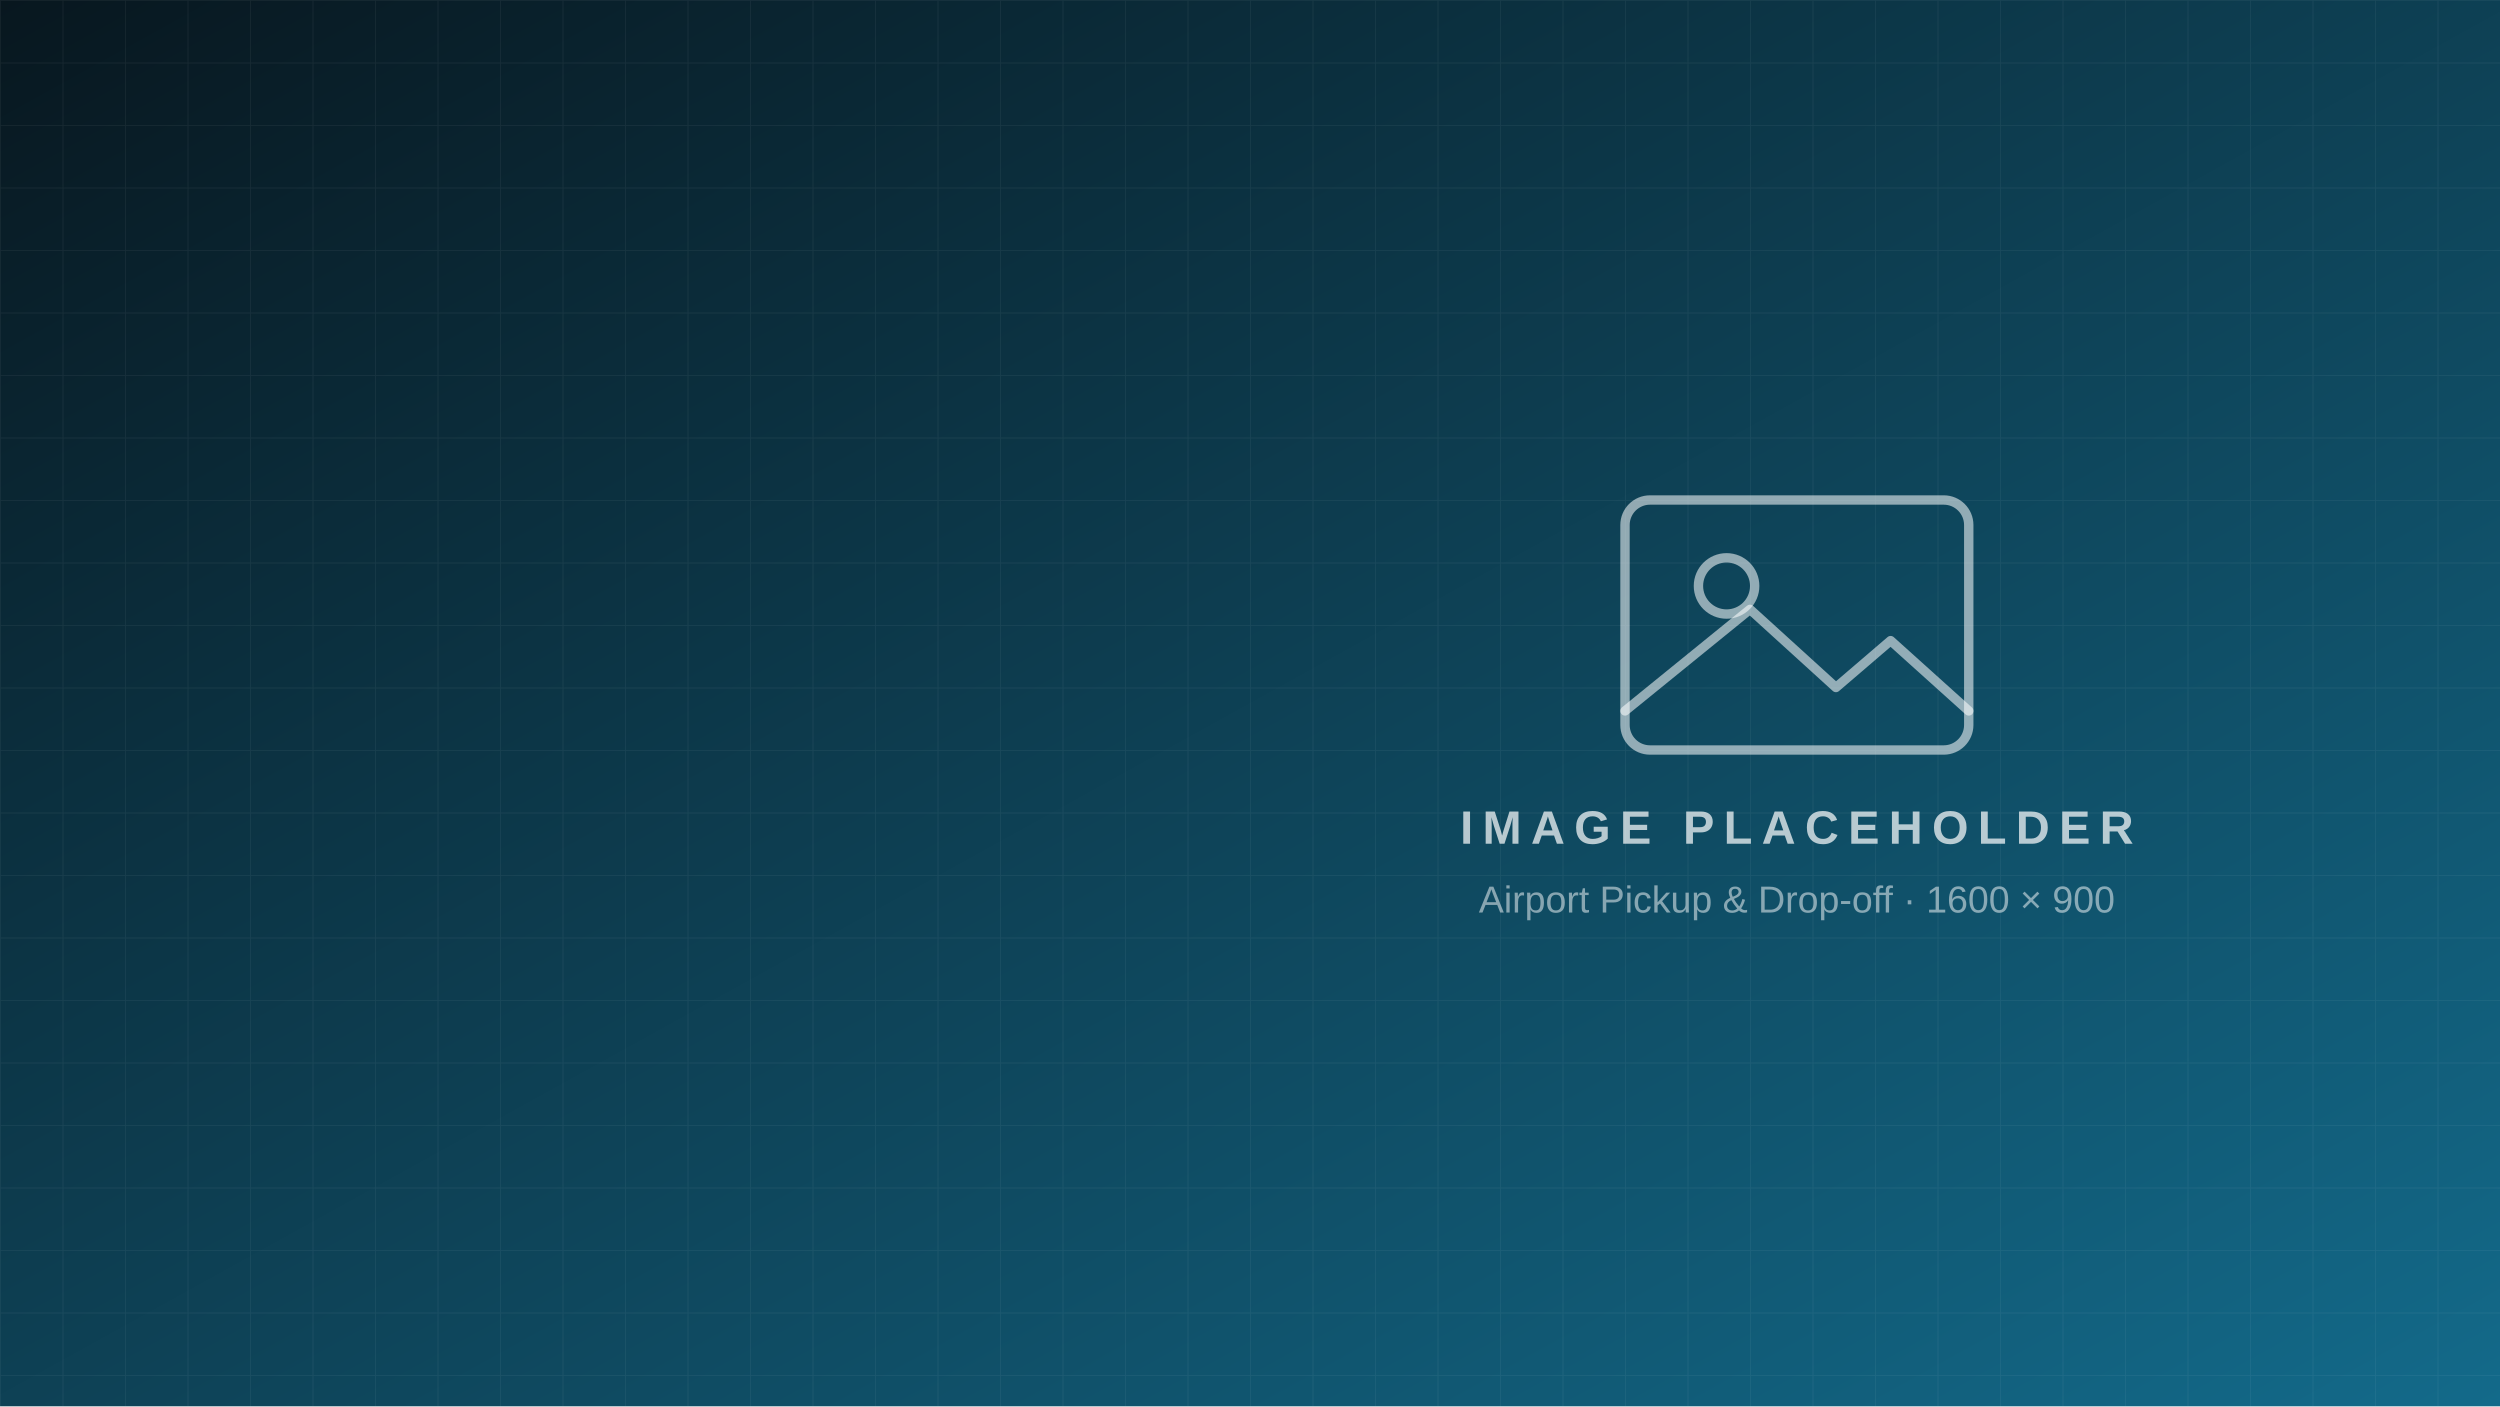
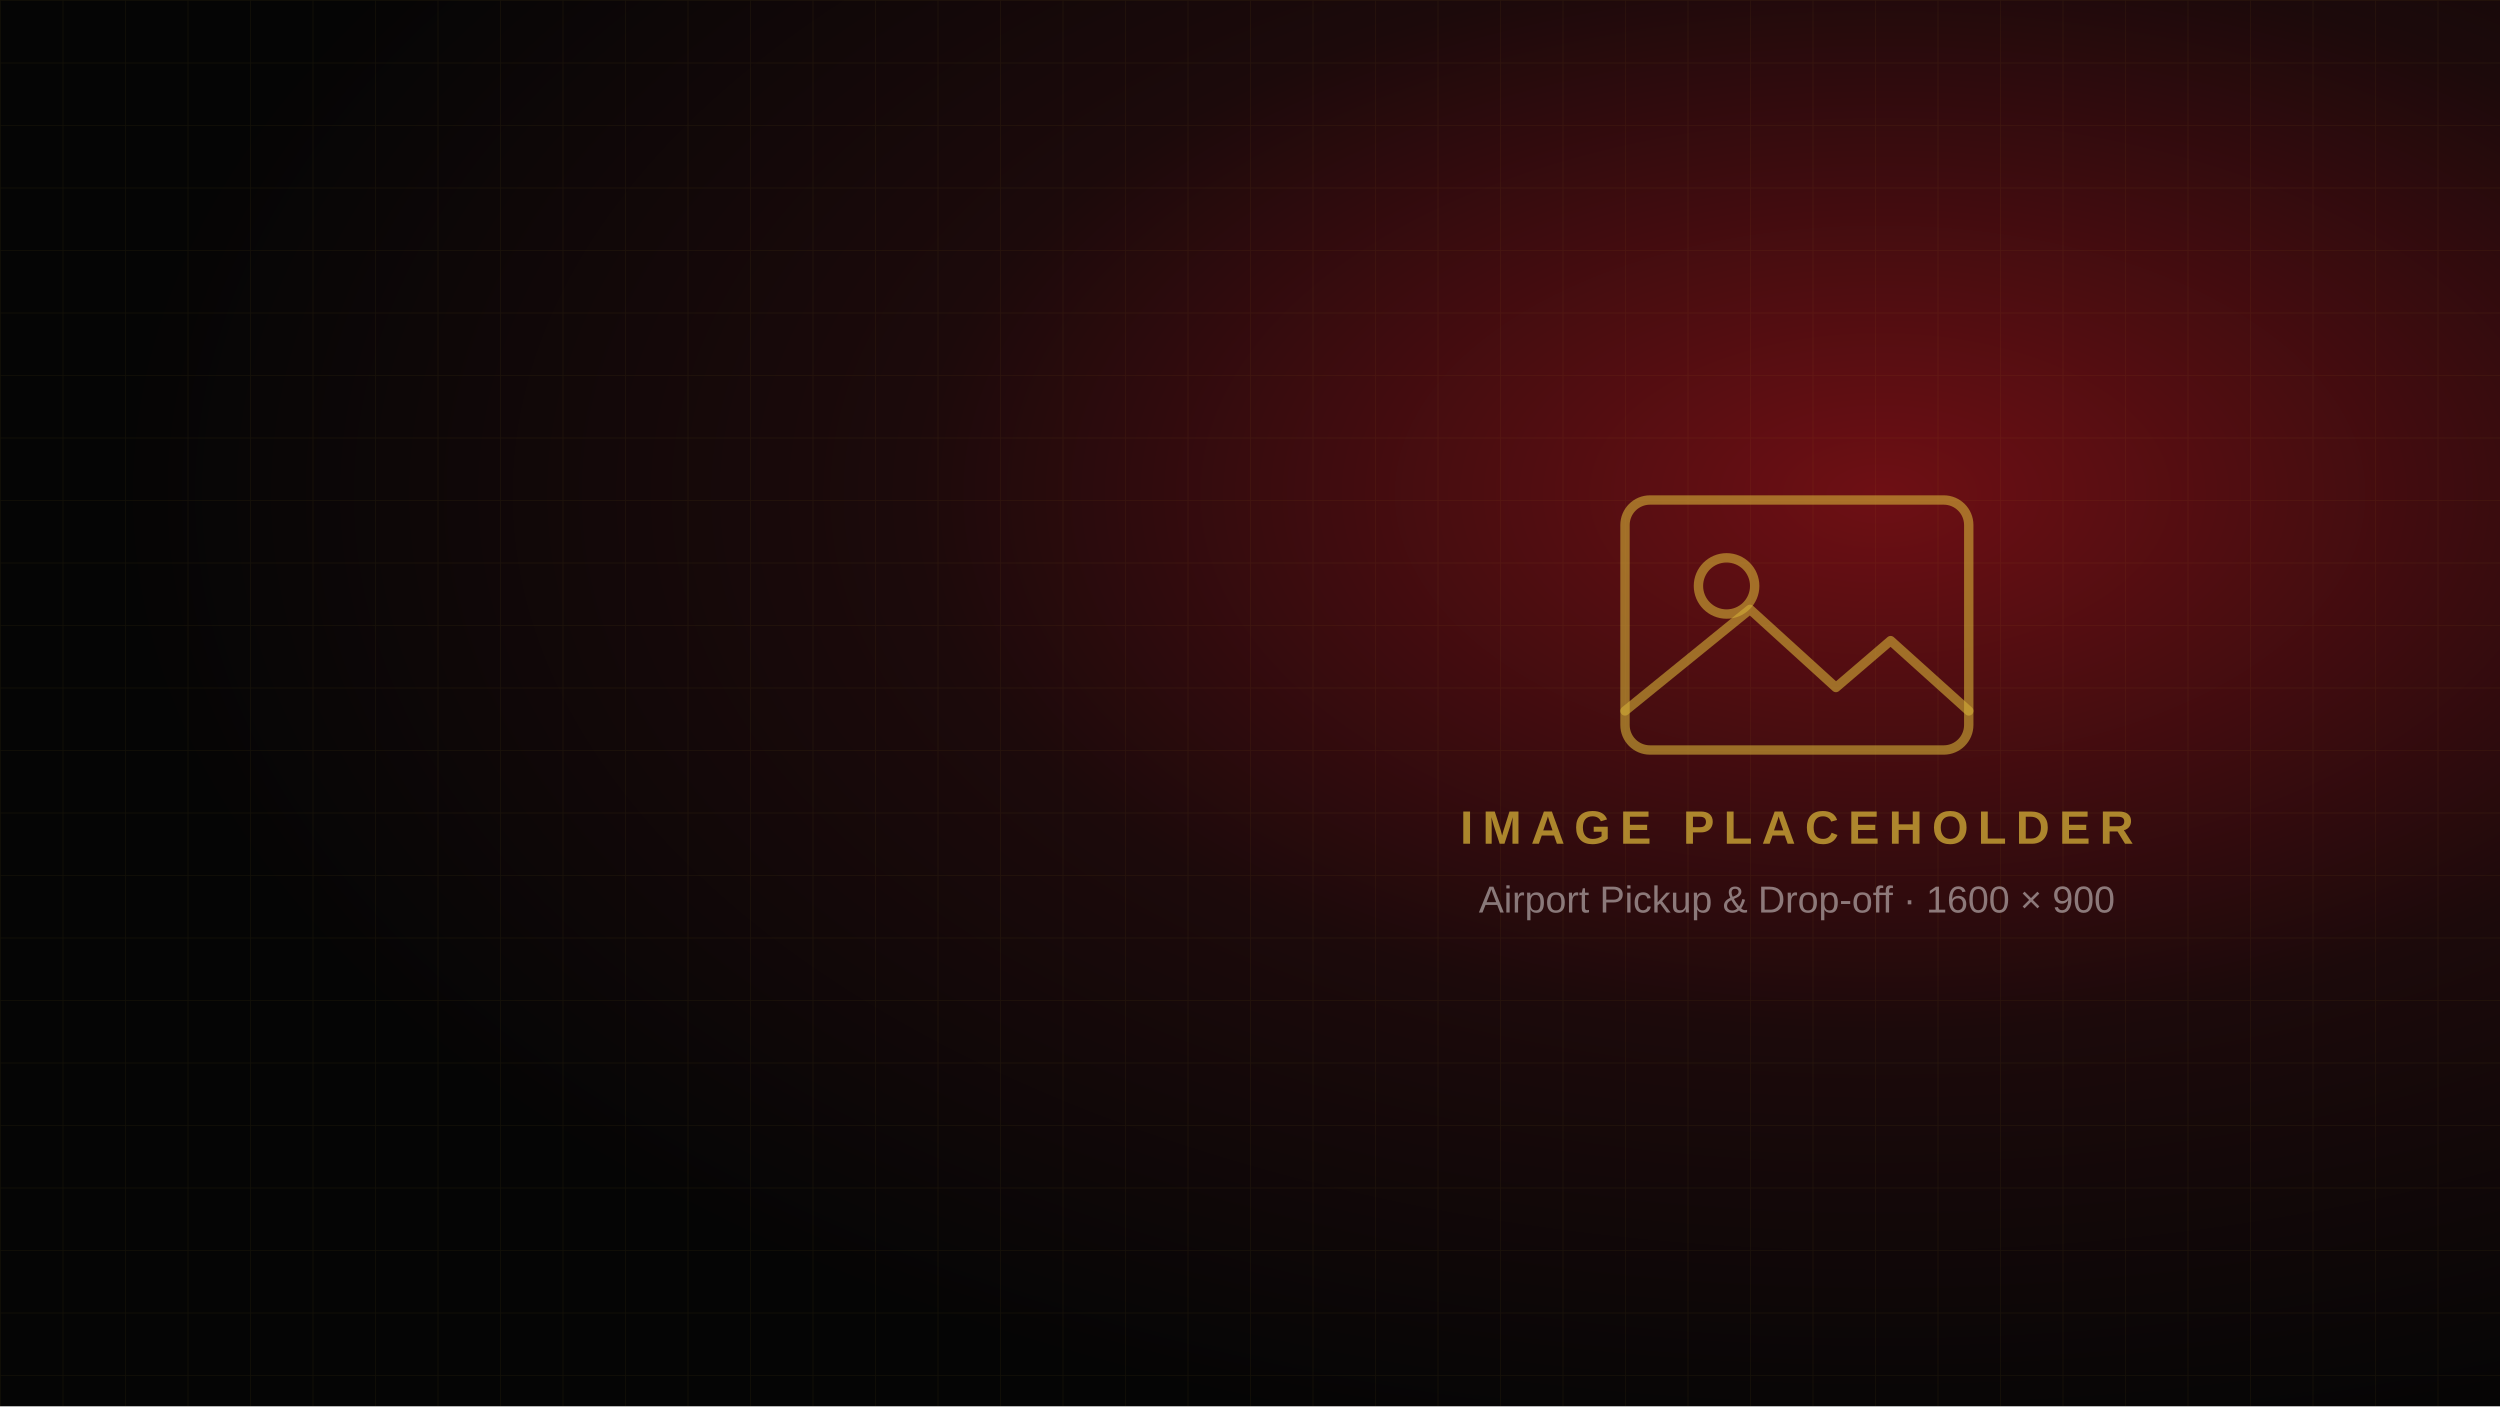
<svg xmlns="http://www.w3.org/2000/svg" width="1600" height="900" viewBox="0 0 1600 900" role="img" aria-label="Image placeholder">
  <defs>
-     <linearGradient id="bg" x1="0" y1="0" x2="1" y2="1">
-       <stop offset="0" stop-color="#08171f" />
-       <stop offset="1" stop-color="#136a8a" />
-     </linearGradient>
+     <radialGradient id="glow" cx="0.75" cy="0.35" r="0.7">
+       <stop offset="0" stop-color="#6e0f14" />
+       <stop offset="0.55" stop-color="#1c0a0b" />
+       <stop offset="1" stop-color="#050505" />
+     </radialGradient>
    <pattern id="grid" width="40" height="40" patternUnits="userSpaceOnUse">
-       <path d="M40 0H0V40" fill="none" stroke="#ffffff" stroke-opacity="0.06" stroke-width="1" />
+       <path d="M40 0H0V40" fill="none" stroke="#d4af37" stroke-opacity="0.07" stroke-width="1" />
    </pattern>
  </defs>
-   <rect width="1600" height="900" fill="url(#bg)" />
+   <rect width="1600" height="900" fill="url(#glow)" />
  <rect width="1600" height="900" fill="url(#grid)" />
-   <g transform="translate(1150 400)" fill="none" stroke="#ffffff" stroke-opacity="0.55" stroke-width="6" stroke-linecap="round" stroke-linejoin="round">
+   <g transform="translate(1150 400)" fill="none" stroke="#d4af37" stroke-opacity="0.6" stroke-width="6" stroke-linecap="round" stroke-linejoin="round">
    <rect x="-110" y="-80" width="220" height="160" rx="16" />
    <circle cx="-45" cy="-25" r="18" />
    <path d="M-110 55 L-30 -10 L25 40 L60 10 L110 55" />
  </g>
-   <text x="1150" y="540" text-anchor="middle" fill="#ffffff" fill-opacity="0.7" font-family="Segoe UI, Arial, sans-serif" font-size="30" font-weight="700" letter-spacing="6">IMAGE PLACEHOLDER</text>
-   <text x="1150" y="584" text-anchor="middle" fill="#ffffff" fill-opacity="0.5" font-family="Segoe UI, Arial, sans-serif" font-size="24">Airport Pickup &amp; Drop-off · 1600 × 900</text>
+   <text x="1150" y="540" text-anchor="middle" fill="#d4af37" fill-opacity="0.75" font-family="Segoe UI, Arial, sans-serif" font-size="30" font-weight="700" letter-spacing="6">IMAGE PLACEHOLDER</text>
+   <text x="1150" y="584" text-anchor="middle" fill="#ffffff" fill-opacity="0.45" font-family="Segoe UI, Arial, sans-serif" font-size="24">Airport Pickup &amp; Drop-off · 1600 × 900</text>
</svg>
